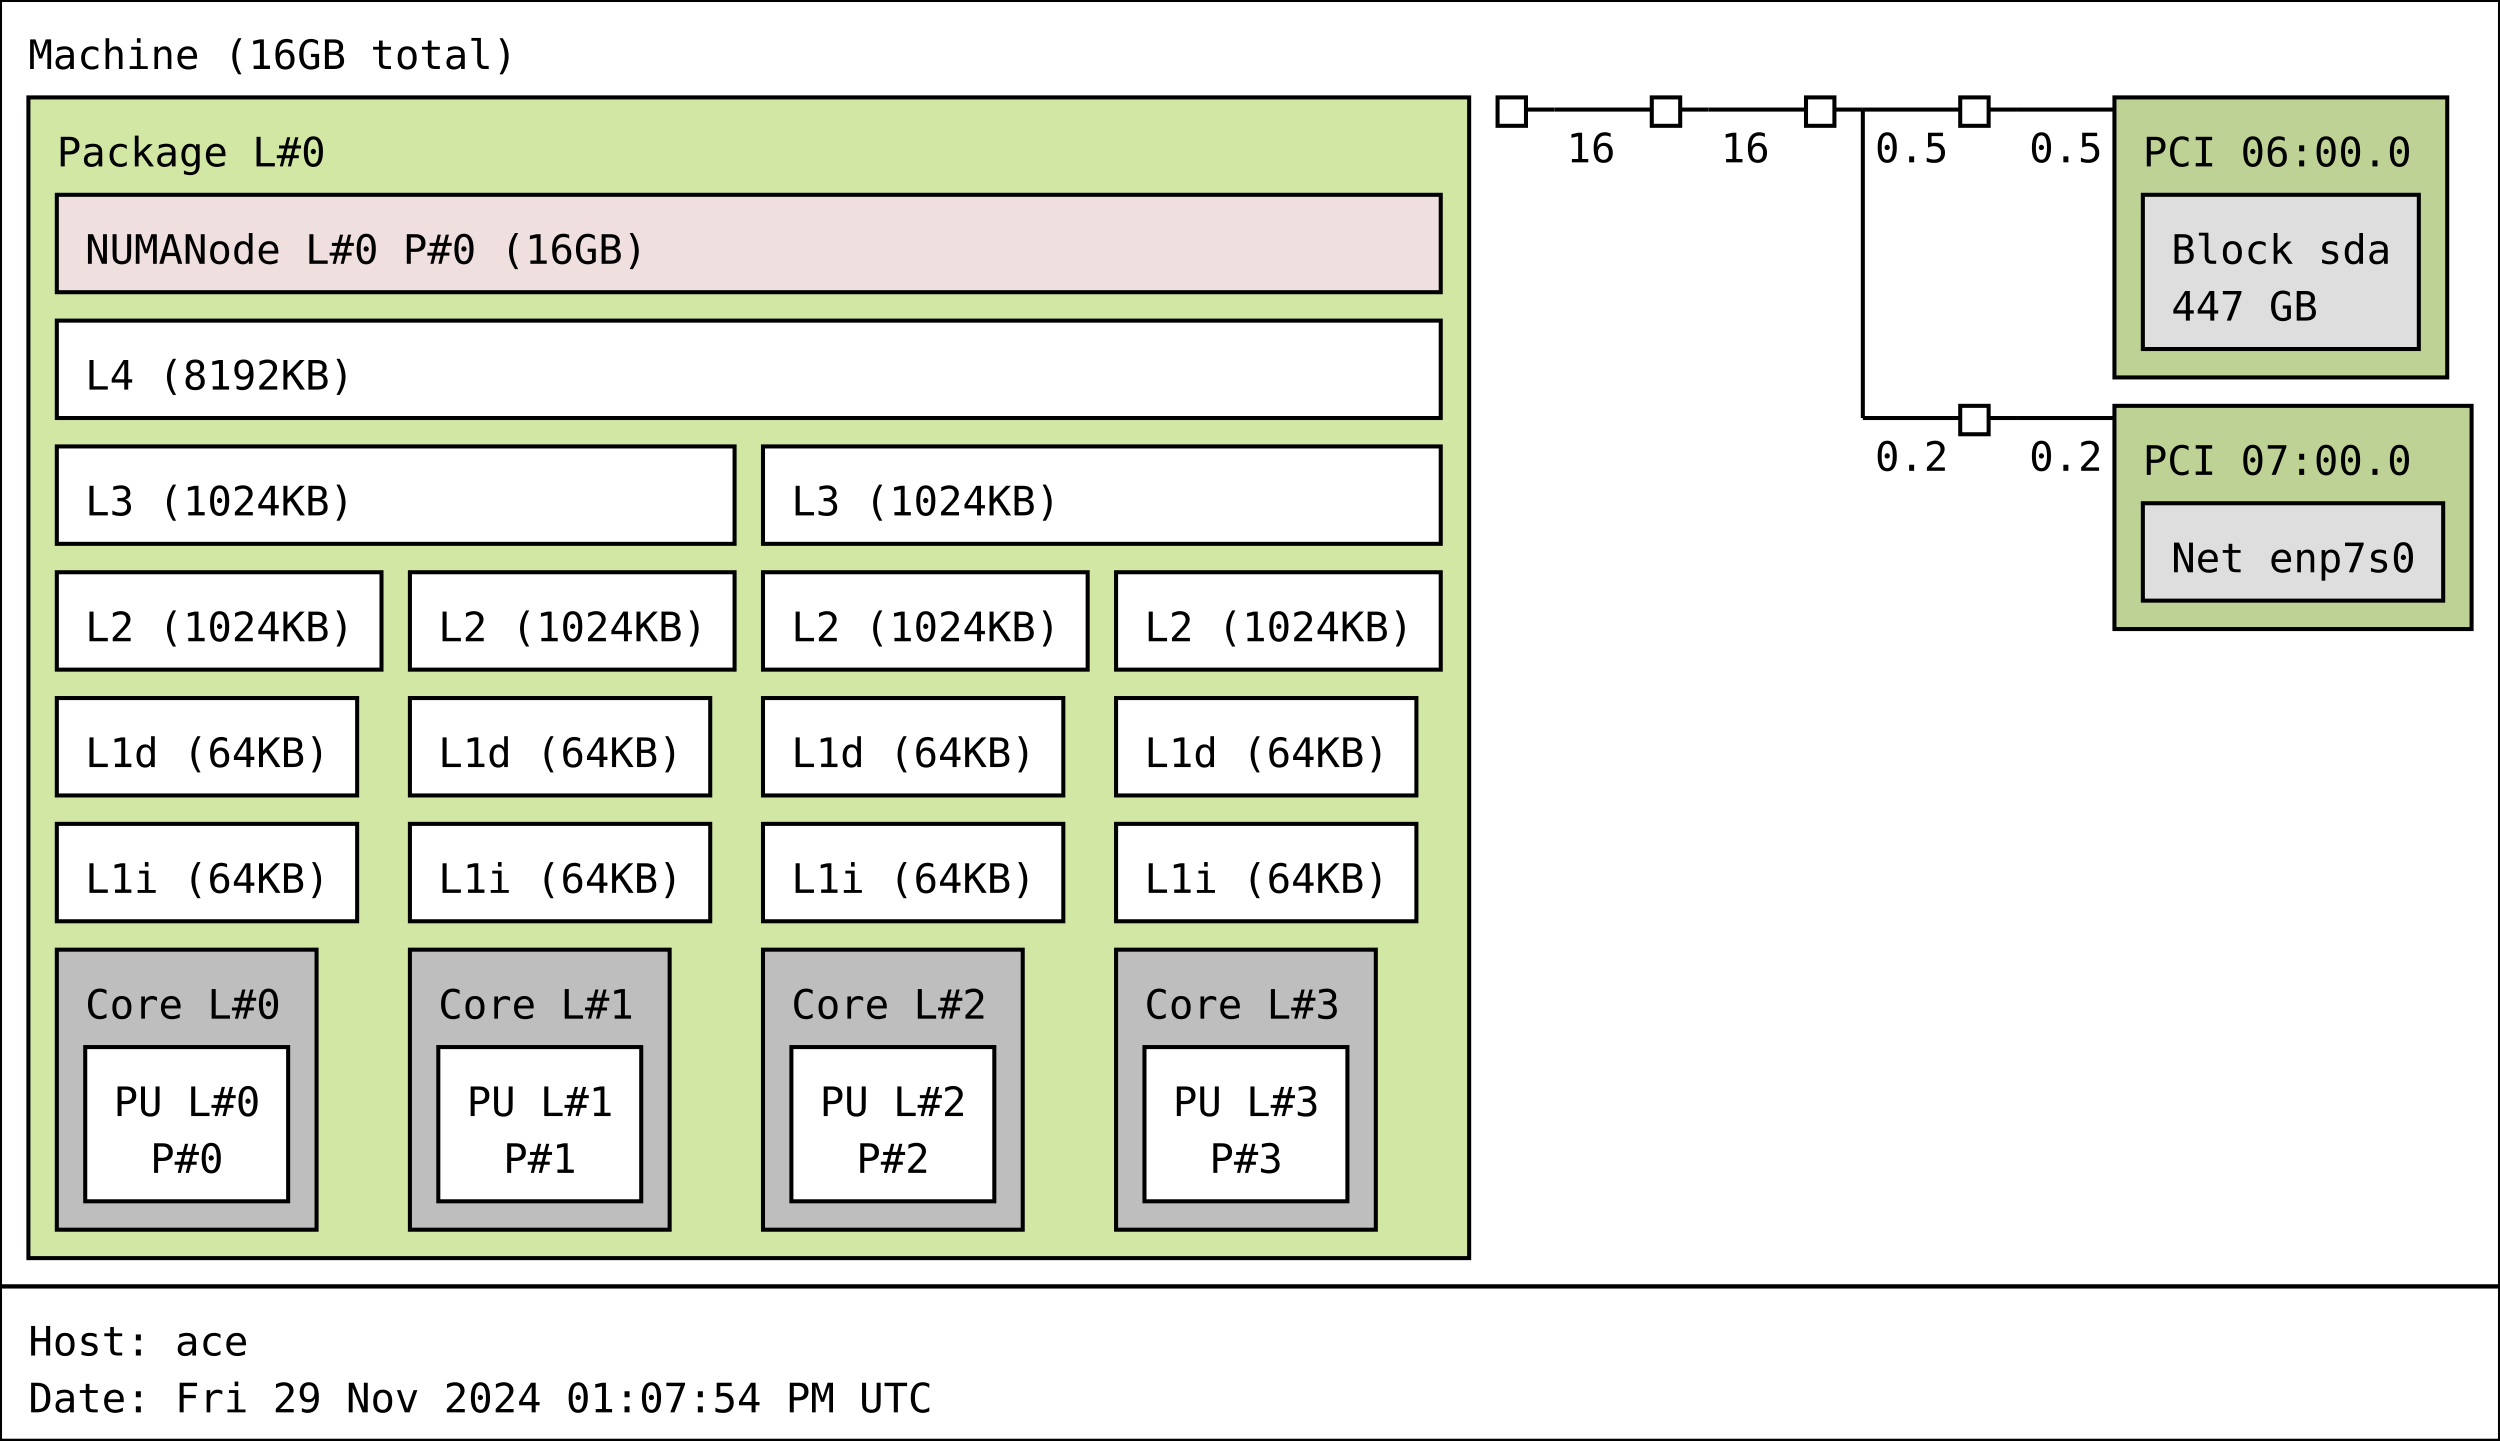
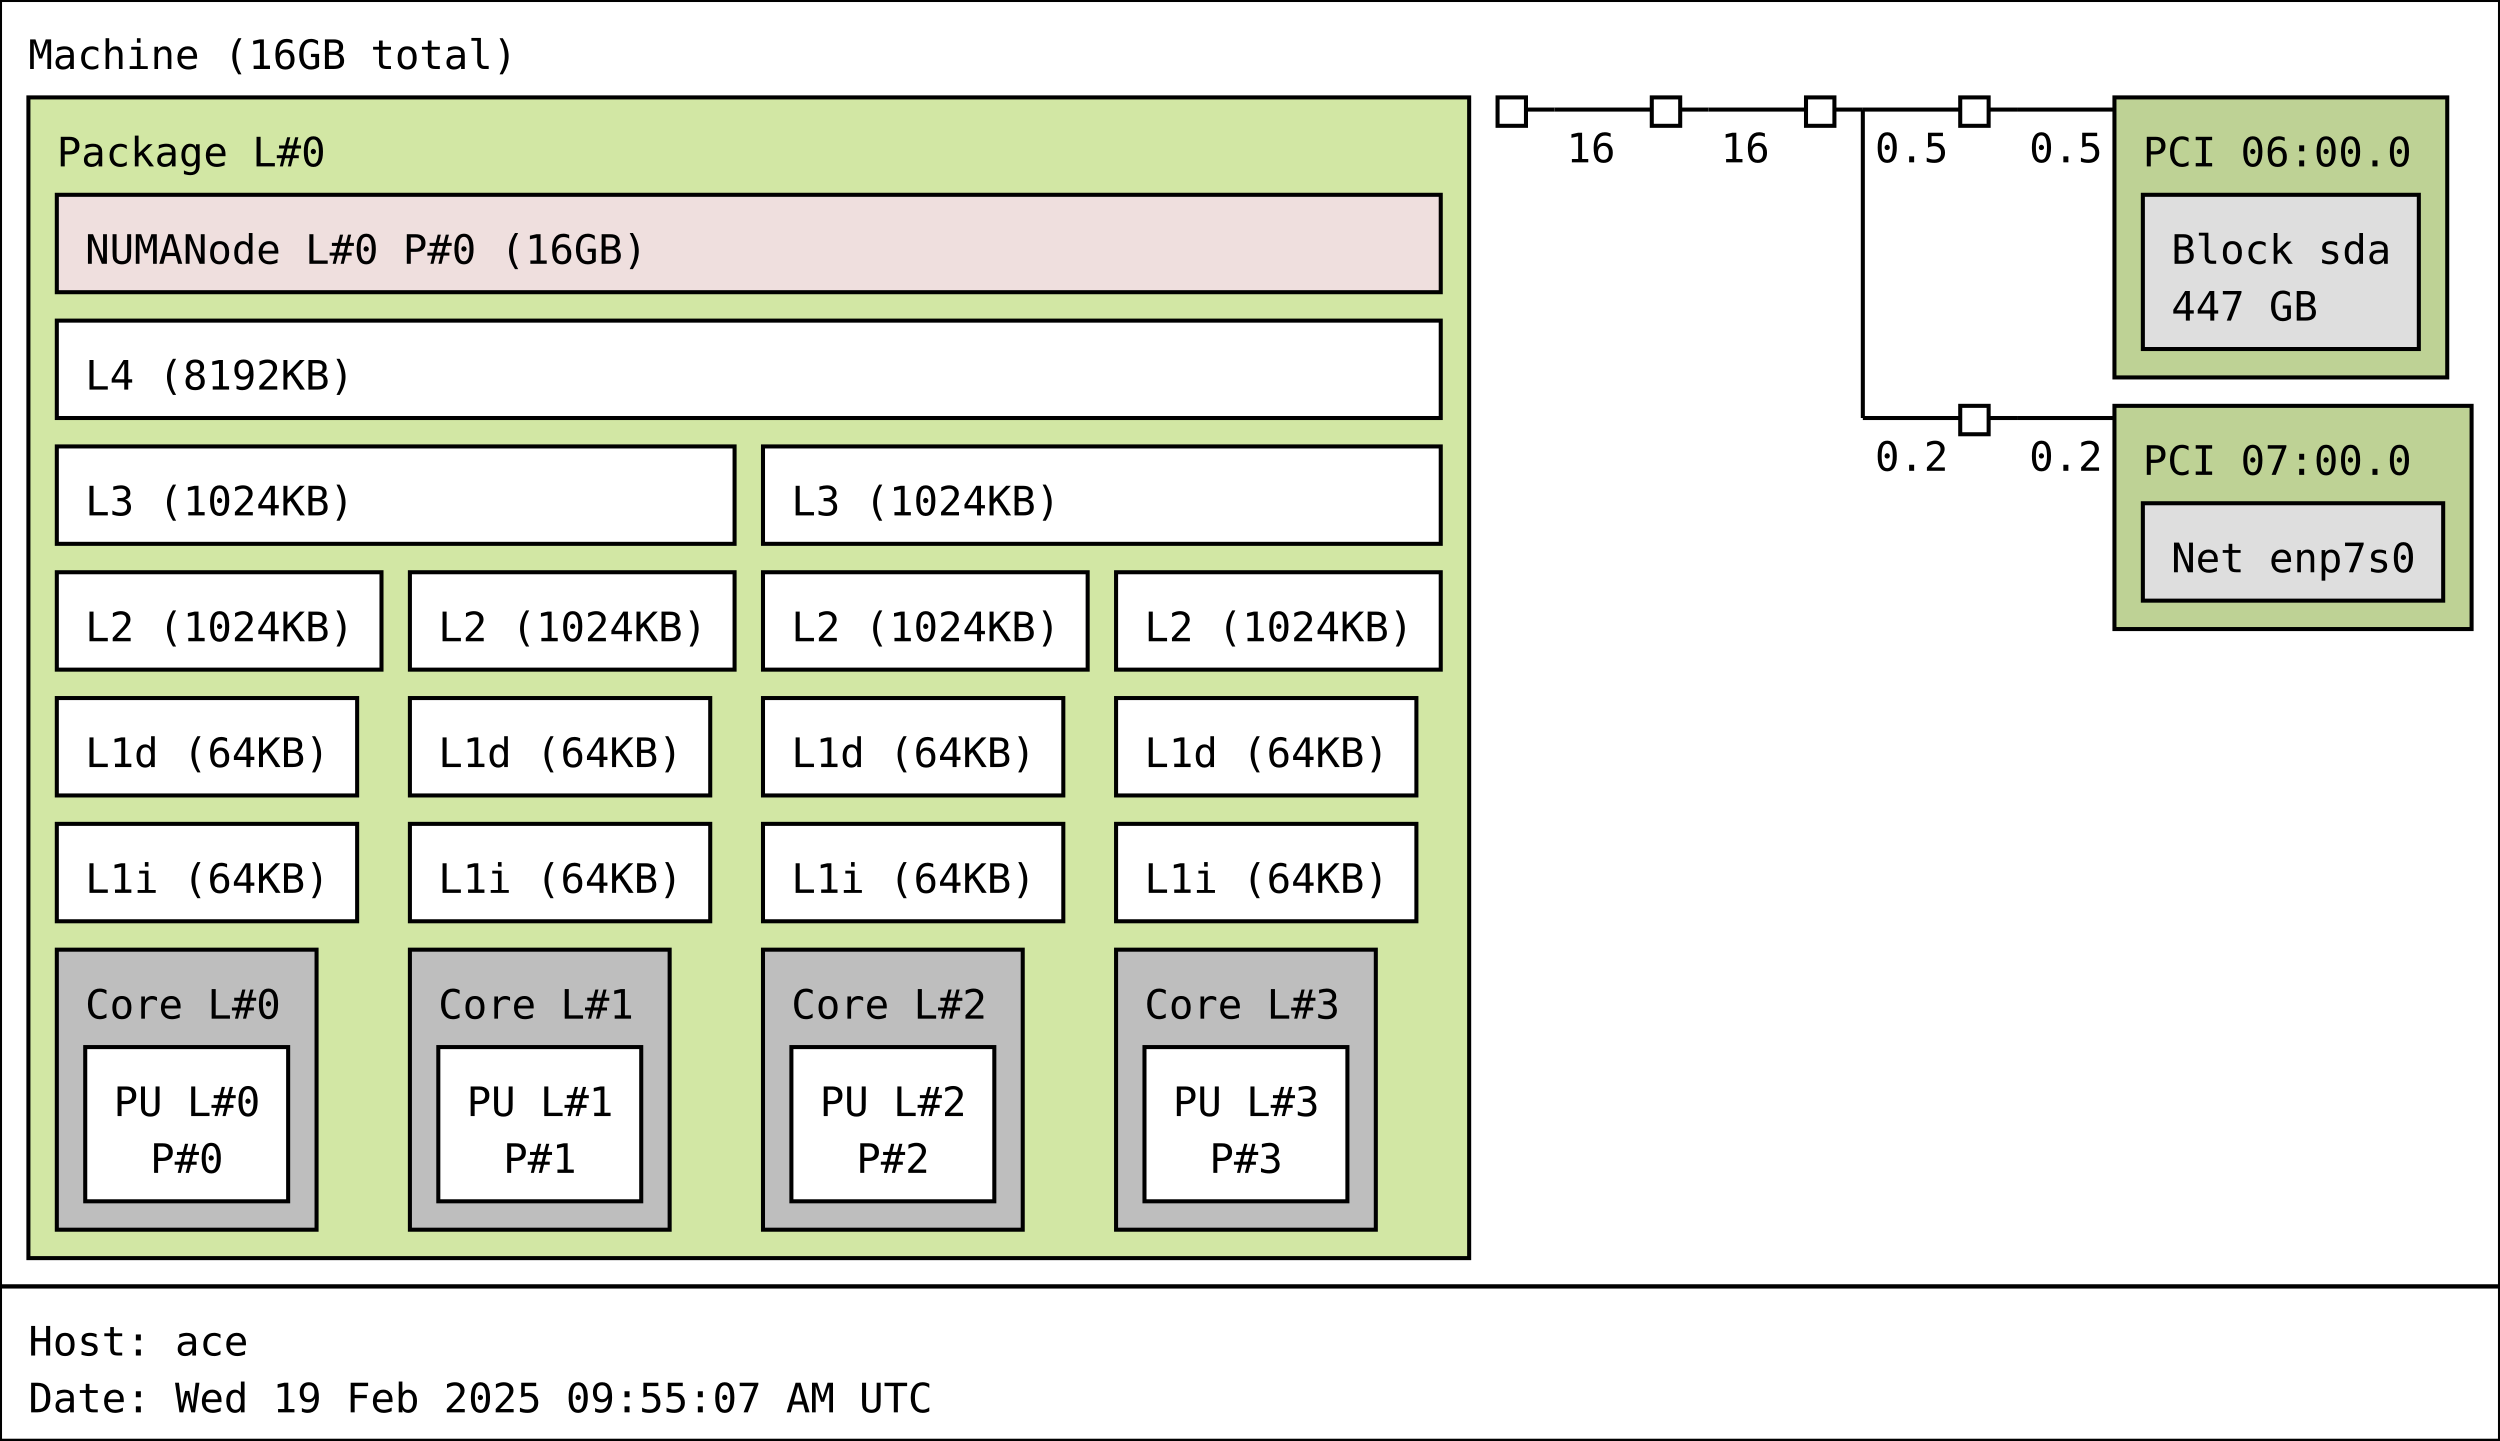
<svg xmlns="http://www.w3.org/2000/svg" width="616px" height="355px" viewBox="0 0 616px 355px" version="1.1">
  <rect id="Machine_0_rect" class="Machine" x="0" y="0" width="616" height="317" fill="rgb(255,255,255)" stroke="rgb(0,0,0)" stroke-width="1" />
  <text id="Machine_0_text" class="Machine" font-family="Monospace" x="7" y="17" fill="rgb(0,0,0)" font-size="10px">Machine (16GB total)</text>
  <rect id="Package_0_rect" class="Package" x="7" y="24" width="355" height="286" fill="rgb(210,231,164)" stroke="rgb(0,0,0)" stroke-width="1" />
  <text id="Package_0_text" class="Package" font-family="Monospace" x="14" y="41" fill="rgb(0,0,0)" font-size="10px">Package L#0</text>
  <rect id="L4_0_rect" class="L4" x="14" y="79" width="341" height="24" fill="rgb(255,255,255)" stroke="rgb(0,0,0)" stroke-width="1" />
  <text id="L4_0_text" class="L4" font-family="Monospace" x="21" y="96" fill="rgb(0,0,0)" font-size="10px">L4 (8192KB)</text>
  <rect id="L3_0_rect" class="L3" x="14" y="110" width="167" height="24" fill="rgb(255,255,255)" stroke="rgb(0,0,0)" stroke-width="1" />
  <text id="L3_0_text" class="L3" font-family="Monospace" x="21" y="127" fill="rgb(0,0,0)" font-size="10px">L3 (1024KB)</text>
  <rect id="L2_0_rect" class="L2" x="14" y="141" width="80" height="24" fill="rgb(255,255,255)" stroke="rgb(0,0,0)" stroke-width="1" />
  <text id="L2_0_text" class="L2" font-family="Monospace" x="21" y="158" fill="rgb(0,0,0)" font-size="10px">L2 (1024KB)</text>
  <rect id="L1d_0_rect" class="L1d" x="14" y="172" width="74" height="24" fill="rgb(255,255,255)" stroke="rgb(0,0,0)" stroke-width="1" />
  <text id="L1d_0_text" class="L1d" font-family="Monospace" x="21" y="189" fill="rgb(0,0,0)" font-size="10px">L1d (64KB)</text>
  <rect id="L1i_0_rect" class="L1i" x="14" y="203" width="74" height="24" fill="rgb(255,255,255)" stroke="rgb(0,0,0)" stroke-width="1" />
  <text id="L1i_0_text" class="L1i" font-family="Monospace" x="21" y="220" fill="rgb(0,0,0)" font-size="10px">L1i (64KB)</text>
  <rect id="Core_0_rect" class="Core" x="14" y="234" width="64" height="69" fill="rgb(190,190,190)" stroke="rgb(0,0,0)" stroke-width="1" />
  <text id="Core_0_text" class="Core" font-family="Monospace" x="21" y="251" fill="rgb(0,0,0)" font-size="10px">Core L#0</text>
  <rect id="PU_0_rect" class="PU" x="21" y="258" width="50" height="38" fill="rgb(255,255,255)" stroke="rgb(0,0,0)" stroke-width="1" />
  <text id="PU_0_text" class="PU" font-family="Monospace" x="28" y="275" fill="rgb(0,0,0)" font-size="10px">PU L#0</text>
  <text id="PU_0_text_1" class="PU" font-family="Monospace" x="37" y="289" fill="rgb(0,0,0)" font-size="10px">P#0</text>
  <rect id="L2_1_rect" class="L2" x="101" y="141" width="80" height="24" fill="rgb(255,255,255)" stroke="rgb(0,0,0)" stroke-width="1" />
  <text id="L2_1_text" class="L2" font-family="Monospace" x="108" y="158" fill="rgb(0,0,0)" font-size="10px">L2 (1024KB)</text>
  <rect id="L1d_1_rect" class="L1d" x="101" y="172" width="74" height="24" fill="rgb(255,255,255)" stroke="rgb(0,0,0)" stroke-width="1" />
  <text id="L1d_1_text" class="L1d" font-family="Monospace" x="108" y="189" fill="rgb(0,0,0)" font-size="10px">L1d (64KB)</text>
  <rect id="L1i_1_rect" class="L1i" x="101" y="203" width="74" height="24" fill="rgb(255,255,255)" stroke="rgb(0,0,0)" stroke-width="1" />
  <text id="L1i_1_text" class="L1i" font-family="Monospace" x="108" y="220" fill="rgb(0,0,0)" font-size="10px">L1i (64KB)</text>
  <rect id="Core_1_rect" class="Core" x="101" y="234" width="64" height="69" fill="rgb(190,190,190)" stroke="rgb(0,0,0)" stroke-width="1" />
  <text id="Core_1_text" class="Core" font-family="Monospace" x="108" y="251" fill="rgb(0,0,0)" font-size="10px">Core L#1</text>
  <rect id="PU_1_rect" class="PU" x="108" y="258" width="50" height="38" fill="rgb(255,255,255)" stroke="rgb(0,0,0)" stroke-width="1" />
  <text id="PU_1_text" class="PU" font-family="Monospace" x="115" y="275" fill="rgb(0,0,0)" font-size="10px">PU L#1</text>
  <text id="PU_1_text_1" class="PU" font-family="Monospace" x="124" y="289" fill="rgb(0,0,0)" font-size="10px">P#1</text>
  <rect id="L3_1_rect" class="L3" x="188" y="110" width="167" height="24" fill="rgb(255,255,255)" stroke="rgb(0,0,0)" stroke-width="1" />
  <text id="L3_1_text" class="L3" font-family="Monospace" x="195" y="127" fill="rgb(0,0,0)" font-size="10px">L3 (1024KB)</text>
  <rect id="L2_2_rect" class="L2" x="188" y="141" width="80" height="24" fill="rgb(255,255,255)" stroke="rgb(0,0,0)" stroke-width="1" />
  <text id="L2_2_text" class="L2" font-family="Monospace" x="195" y="158" fill="rgb(0,0,0)" font-size="10px">L2 (1024KB)</text>
  <rect id="L1d_2_rect" class="L1d" x="188" y="172" width="74" height="24" fill="rgb(255,255,255)" stroke="rgb(0,0,0)" stroke-width="1" />
  <text id="L1d_2_text" class="L1d" font-family="Monospace" x="195" y="189" fill="rgb(0,0,0)" font-size="10px">L1d (64KB)</text>
  <rect id="L1i_2_rect" class="L1i" x="188" y="203" width="74" height="24" fill="rgb(255,255,255)" stroke="rgb(0,0,0)" stroke-width="1" />
  <text id="L1i_2_text" class="L1i" font-family="Monospace" x="195" y="220" fill="rgb(0,0,0)" font-size="10px">L1i (64KB)</text>
  <rect id="Core_2_rect" class="Core" x="188" y="234" width="64" height="69" fill="rgb(190,190,190)" stroke="rgb(0,0,0)" stroke-width="1" />
  <text id="Core_2_text" class="Core" font-family="Monospace" x="195" y="251" fill="rgb(0,0,0)" font-size="10px">Core L#2</text>
  <rect id="PU_2_rect" class="PU" x="195" y="258" width="50" height="38" fill="rgb(255,255,255)" stroke="rgb(0,0,0)" stroke-width="1" />
  <text id="PU_2_text" class="PU" font-family="Monospace" x="202" y="275" fill="rgb(0,0,0)" font-size="10px">PU L#2</text>
  <text id="PU_2_text_1" class="PU" font-family="Monospace" x="211" y="289" fill="rgb(0,0,0)" font-size="10px">P#2</text>
  <rect id="L2_3_rect" class="L2" x="275" y="141" width="80" height="24" fill="rgb(255,255,255)" stroke="rgb(0,0,0)" stroke-width="1" />
  <text id="L2_3_text" class="L2" font-family="Monospace" x="282" y="158" fill="rgb(0,0,0)" font-size="10px">L2 (1024KB)</text>
  <rect id="L1d_3_rect" class="L1d" x="275" y="172" width="74" height="24" fill="rgb(255,255,255)" stroke="rgb(0,0,0)" stroke-width="1" />
  <text id="L1d_3_text" class="L1d" font-family="Monospace" x="282" y="189" fill="rgb(0,0,0)" font-size="10px">L1d (64KB)</text>
  <rect id="L1i_3_rect" class="L1i" x="275" y="203" width="74" height="24" fill="rgb(255,255,255)" stroke="rgb(0,0,0)" stroke-width="1" />
  <text id="L1i_3_text" class="L1i" font-family="Monospace" x="282" y="220" fill="rgb(0,0,0)" font-size="10px">L1i (64KB)</text>
  <rect id="Core_3_rect" class="Core" x="275" y="234" width="64" height="69" fill="rgb(190,190,190)" stroke="rgb(0,0,0)" stroke-width="1" />
  <text id="Core_3_text" class="Core" font-family="Monospace" x="282" y="251" fill="rgb(0,0,0)" font-size="10px">Core L#3</text>
  <rect id="PU_3_rect" class="PU" x="282" y="258" width="50" height="38" fill="rgb(255,255,255)" stroke="rgb(0,0,0)" stroke-width="1" />
  <text id="PU_3_text" class="PU" font-family="Monospace" x="289" y="275" fill="rgb(0,0,0)" font-size="10px">PU L#3</text>
  <text id="PU_3_text_1" class="PU" font-family="Monospace" x="298" y="289" fill="rgb(0,0,0)" font-size="10px">P#3</text>
  <rect id="NUMANode_0_rect" class="NUMANode" x="14" y="48" width="341" height="24" fill="rgb(239,223,222)" stroke="rgb(0,0,0)" stroke-width="1" />
  <text id="NUMANode_0_text" class="NUMANode" font-family="Monospace" x="21" y="65" fill="rgb(0,0,0)" font-size="10px">NUMANode L#0 P#0 (16GB)</text>
  <rect id="HostBridge_0_rect" class="HostBridge" x="369" y="24" width="7" height="7" fill="rgb(255,255,255)" stroke="rgb(0,0,0)" stroke-width="1" />
  <line id="HostBridge_0_line" class="HostBridge" x1="376" y1="27" x2="383" y2="27" stroke="rgb(0,0,0)" stroke-width="1" />
  <line id="HostBridge_0_line_2" class="HostBridge" x1="383" y1="27" x2="407" y2="27" stroke="rgb(0,0,0)" stroke-width="1" />
  <text id="HostBridge_0_text_2" class="HostBridge" font-family="Monospace" x="386" y="40" fill="rgb(0,0,0)" font-size="10px">16</text>
  <line id="HostBridge_0_line_1" class="HostBridge" x1="383" y1="27" x2="383" y2="27" stroke="rgb(0,0,0)" stroke-width="1" />
  <rect id="PCIBridge_1_rect" class="PCIBridge" x="407" y="24" width="7" height="7" fill="rgb(255,255,255)" stroke="rgb(0,0,0)" stroke-width="1" />
  <line id="PCIBridge_1_line" class="PCIBridge" x1="414" y1="27" x2="421" y2="27" stroke="rgb(0,0,0)" stroke-width="1" />
  <line id="PCIBridge_1_line_2" class="PCIBridge" x1="421" y1="27" x2="445" y2="27" stroke="rgb(0,0,0)" stroke-width="1" />
  <text id="PCIBridge_1_text_2" class="PCIBridge" font-family="Monospace" x="424" y="40" fill="rgb(0,0,0)" font-size="10px">16</text>
  <line id="PCIBridge_1_line_1" class="PCIBridge" x1="421" y1="27" x2="421" y2="27" stroke="rgb(0,0,0)" stroke-width="1" />
  <rect id="PCIBridge_2_rect" class="PCIBridge" x="445" y="24" width="7" height="7" fill="rgb(255,255,255)" stroke="rgb(0,0,0)" stroke-width="1" />
  <line id="PCIBridge_2_line" class="PCIBridge" x1="452" y1="27" x2="459" y2="27" stroke="rgb(0,0,0)" stroke-width="1" />
  <line id="PCIBridge_2_line_2" class="PCIBridge" x1="459" y1="27" x2="483" y2="27" stroke="rgb(0,0,0)" stroke-width="1" />
  <text id="PCIBridge_2_text_2" class="PCIBridge" font-family="Monospace" x="462" y="40" fill="rgb(0,0,0)" font-size="10px">0.5</text>
  <line id="PCIBridge_2_line_3" class="PCIBridge" x1="459" y1="103" x2="483" y2="103" stroke="rgb(0,0,0)" stroke-width="1" />
  <text id="PCIBridge_2_text_3" class="PCIBridge" font-family="Monospace" x="462" y="116" fill="rgb(0,0,0)" font-size="10px">0.2</text>
  <line id="PCIBridge_2_line_1" class="PCIBridge" x1="459" y1="27" x2="459" y2="103" stroke="rgb(0,0,0)" stroke-width="1" />
  <rect id="PCIBridge_3_rect" class="PCIBridge" x="483" y="24" width="7" height="7" fill="rgb(255,255,255)" stroke="rgb(0,0,0)" stroke-width="1" />
  <line id="PCIBridge_3_line" class="PCIBridge" x1="490" y1="27" x2="497" y2="27" stroke="rgb(0,0,0)" stroke-width="1" />
  <line id="PCIBridge_3_line_2" class="PCIBridge" x1="497" y1="27" x2="521" y2="27" stroke="rgb(0,0,0)" stroke-width="1" />
  <text id="PCIBridge_3_text_2" class="PCIBridge" font-family="Monospace" x="500" y="40" fill="rgb(0,0,0)" font-size="10px">0.5</text>
  <line id="PCIBridge_3_line_1" class="PCIBridge" x1="497" y1="27" x2="497" y2="27" stroke="rgb(0,0,0)" stroke-width="1" />
  <rect id="PCI_0_rect" class="PCI" x="521" y="24" width="82" height="69" fill="rgb(190,210,149)" stroke="rgb(0,0,0)" stroke-width="1" />
  <text id="PCI_0_text" class="PCI" font-family="Monospace" x="528" y="41" fill="rgb(0,0,0)" font-size="10px">PCI 06:00.0</text>
  <rect id="Block_0_rect" class="Block" x="528" y="48" width="68" height="38" fill="rgb(222,222,222)" stroke="rgb(0,0,0)" stroke-width="1" />
  <text id="Block_0_text" class="Block" font-family="Monospace" x="535" y="65" fill="rgb(0,0,0)" font-size="10px">Block sda</text>
  <text id="Block_0_text_1" class="Block" font-family="Monospace" x="535" y="79" fill="rgb(0,0,0)" font-size="10px">447 GB</text>
  <rect id="PCIBridge_4_rect" class="PCIBridge" x="483" y="100" width="7" height="7" fill="rgb(255,255,255)" stroke="rgb(0,0,0)" stroke-width="1" />
  <line id="PCIBridge_4_line" class="PCIBridge" x1="490" y1="103" x2="497" y2="103" stroke="rgb(0,0,0)" stroke-width="1" />
  <line id="PCIBridge_4_line_2" class="PCIBridge" x1="497" y1="103" x2="521" y2="103" stroke="rgb(0,0,0)" stroke-width="1" />
  <text id="PCIBridge_4_text_2" class="PCIBridge" font-family="Monospace" x="500" y="116" fill="rgb(0,0,0)" font-size="10px">0.2</text>
  <line id="PCIBridge_4_line_1" class="PCIBridge" x1="497" y1="103" x2="497" y2="103" stroke="rgb(0,0,0)" stroke-width="1" />
  <rect id="PCI_1_rect" class="PCI" x="521" y="100" width="88" height="55" fill="rgb(190,210,149)" stroke="rgb(0,0,0)" stroke-width="1" />
  <text id="PCI_1_text" class="PCI" font-family="Monospace" x="528" y="117" fill="rgb(0,0,0)" font-size="10px">PCI 07:00.0</text>
  <rect id="Net_1_rect" class="Net" x="528" y="124" width="74" height="24" fill="rgb(222,222,222)" stroke="rgb(0,0,0)" stroke-width="1" />
  <text id="Net_1_text" class="Net" font-family="Monospace" x="535" y="141" fill="rgb(0,0,0)" font-size="10px">Net enp7s0</text>
  <rect id="anon_rect" x="0" y="317" width="616" height="38" fill="rgb(255,255,255)" stroke="rgb(0,0,0)" stroke-width="1" />
  <text id="anon_text" font-family="Monospace" x="7" y="334" fill="rgb(0,0,0)" font-size="10px">Host: ace</text>
-   <text id="anon_text_1" font-family="Monospace" x="7" y="348" fill="rgb(0,0,0)" font-size="10px">Date: Fri 29 Nov 2024 01:07:54 PM UTC</text>
+   <text id="anon_text_1" font-family="Monospace" x="7" y="348" fill="rgb(0,0,0)" font-size="10px">Date: Wed 19 Feb 2025 09:55:07 AM UTC</text>
</svg>
